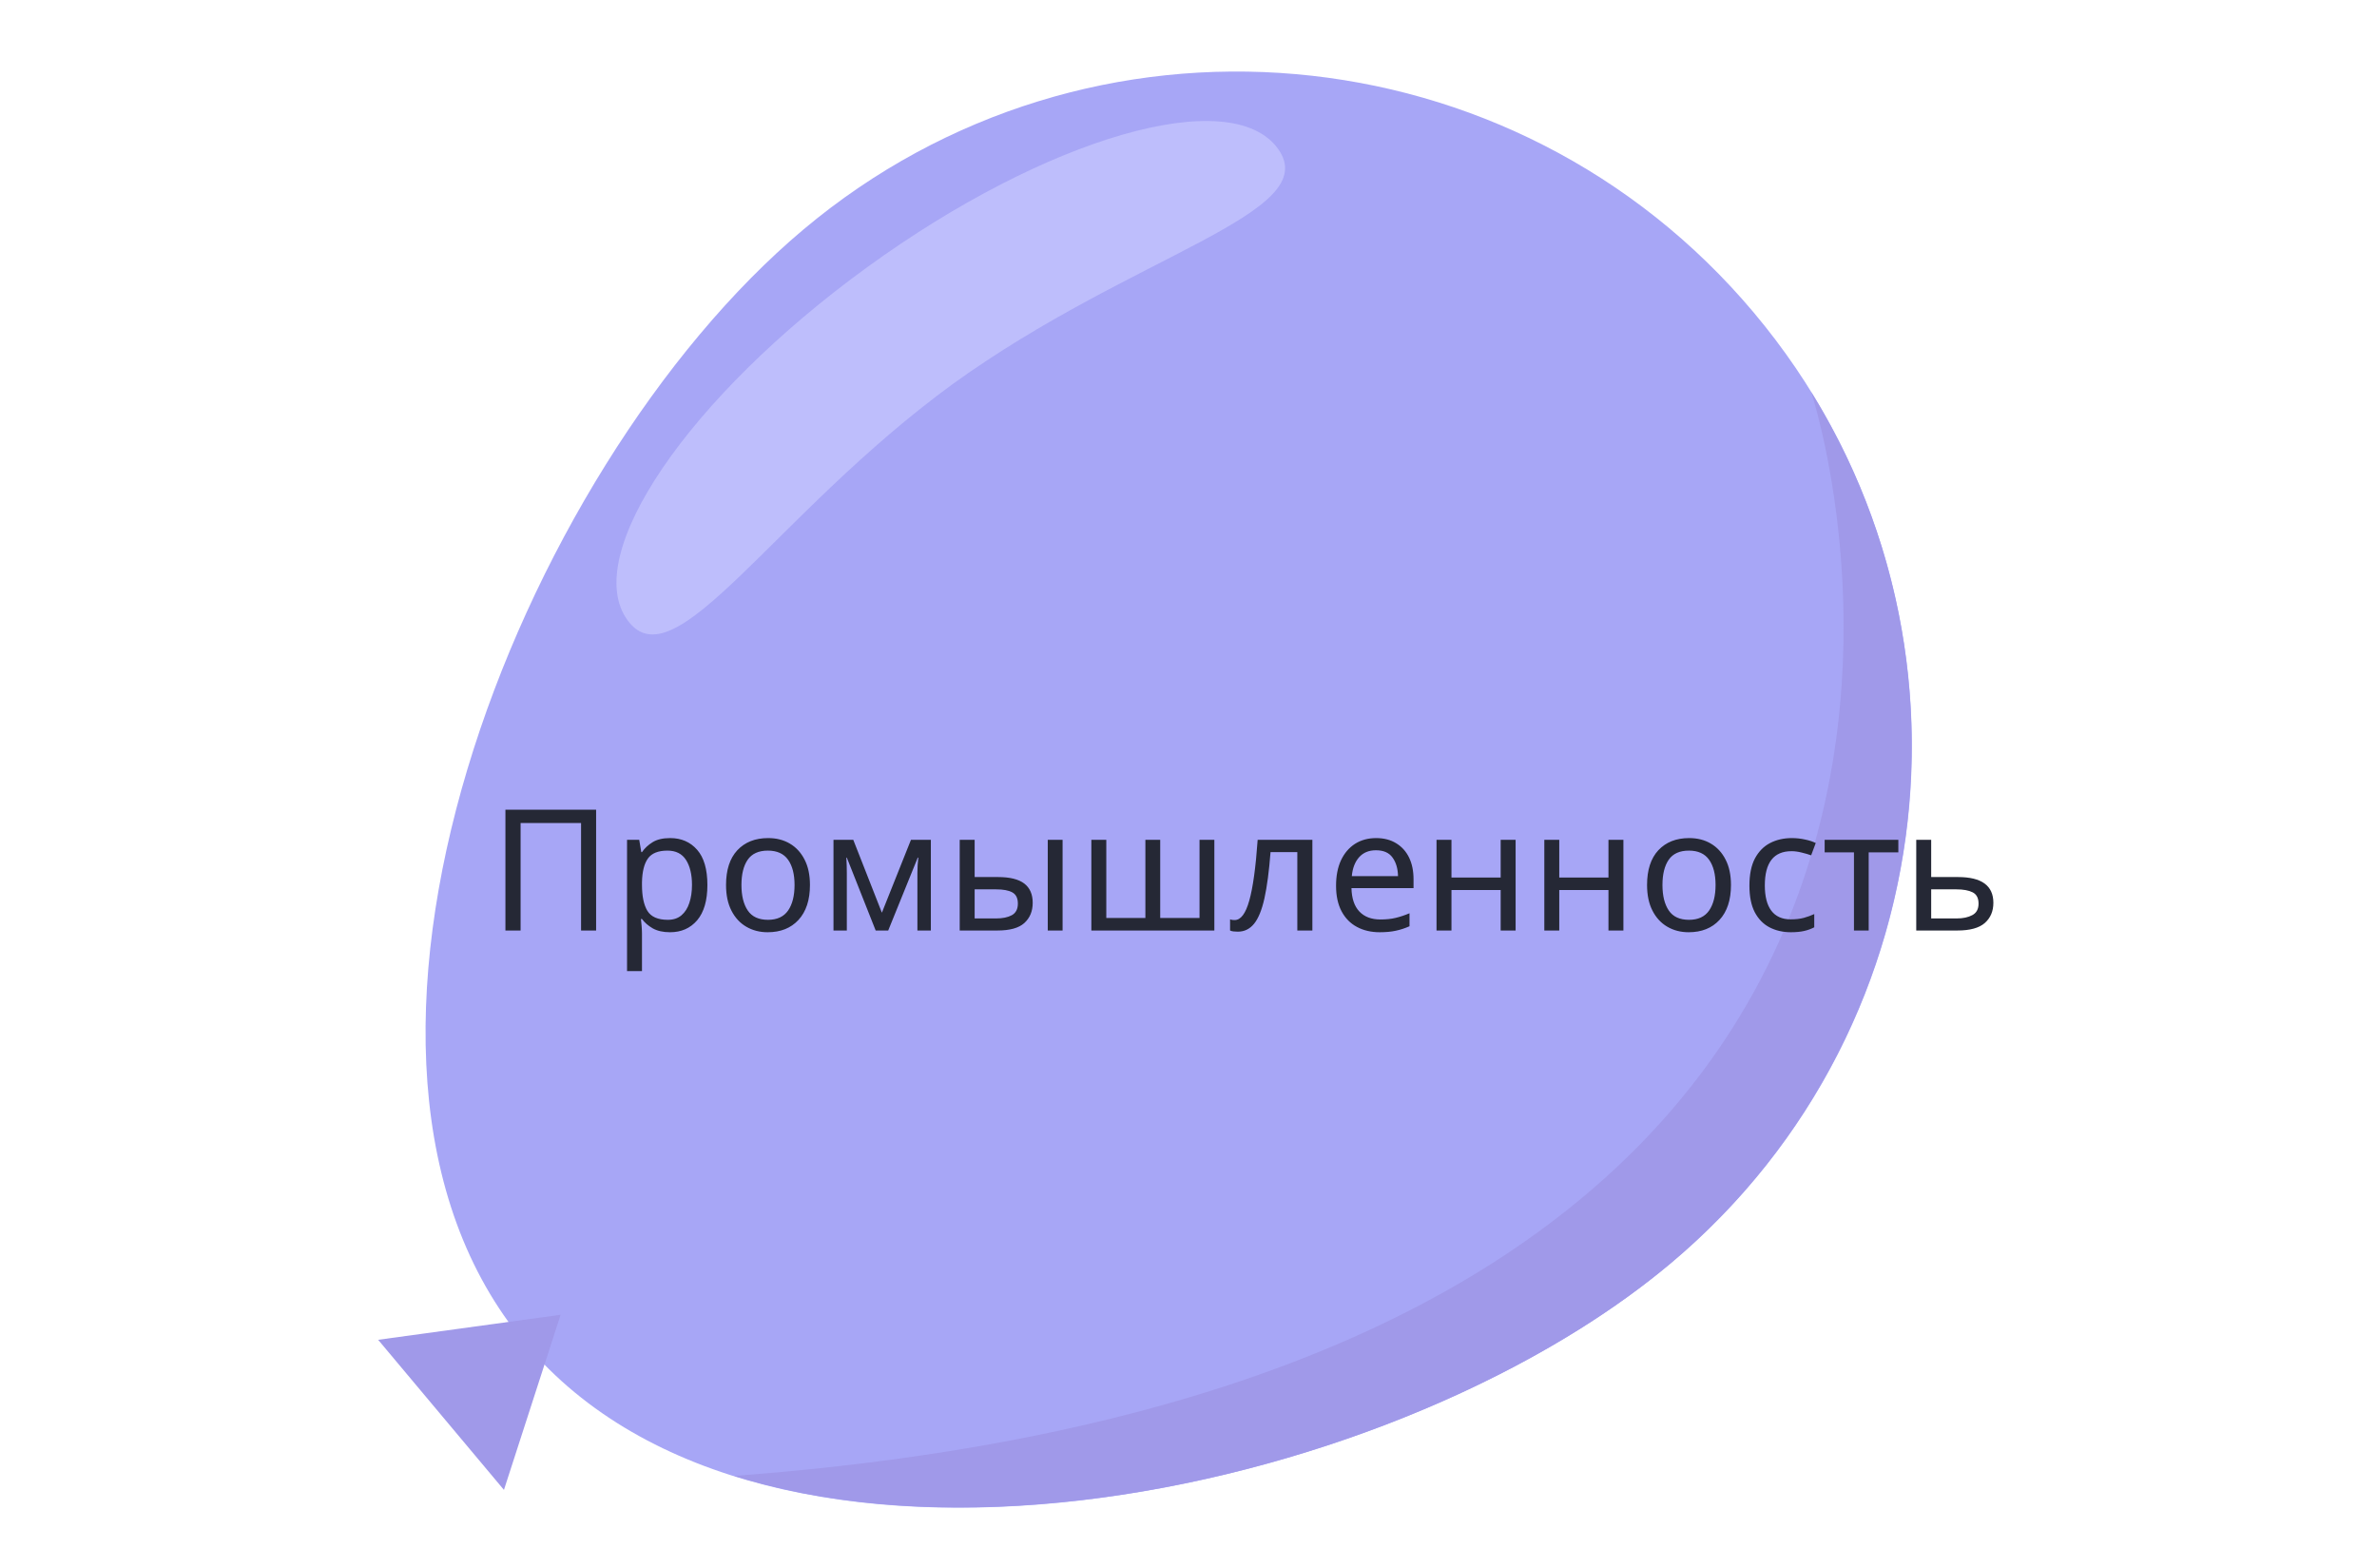
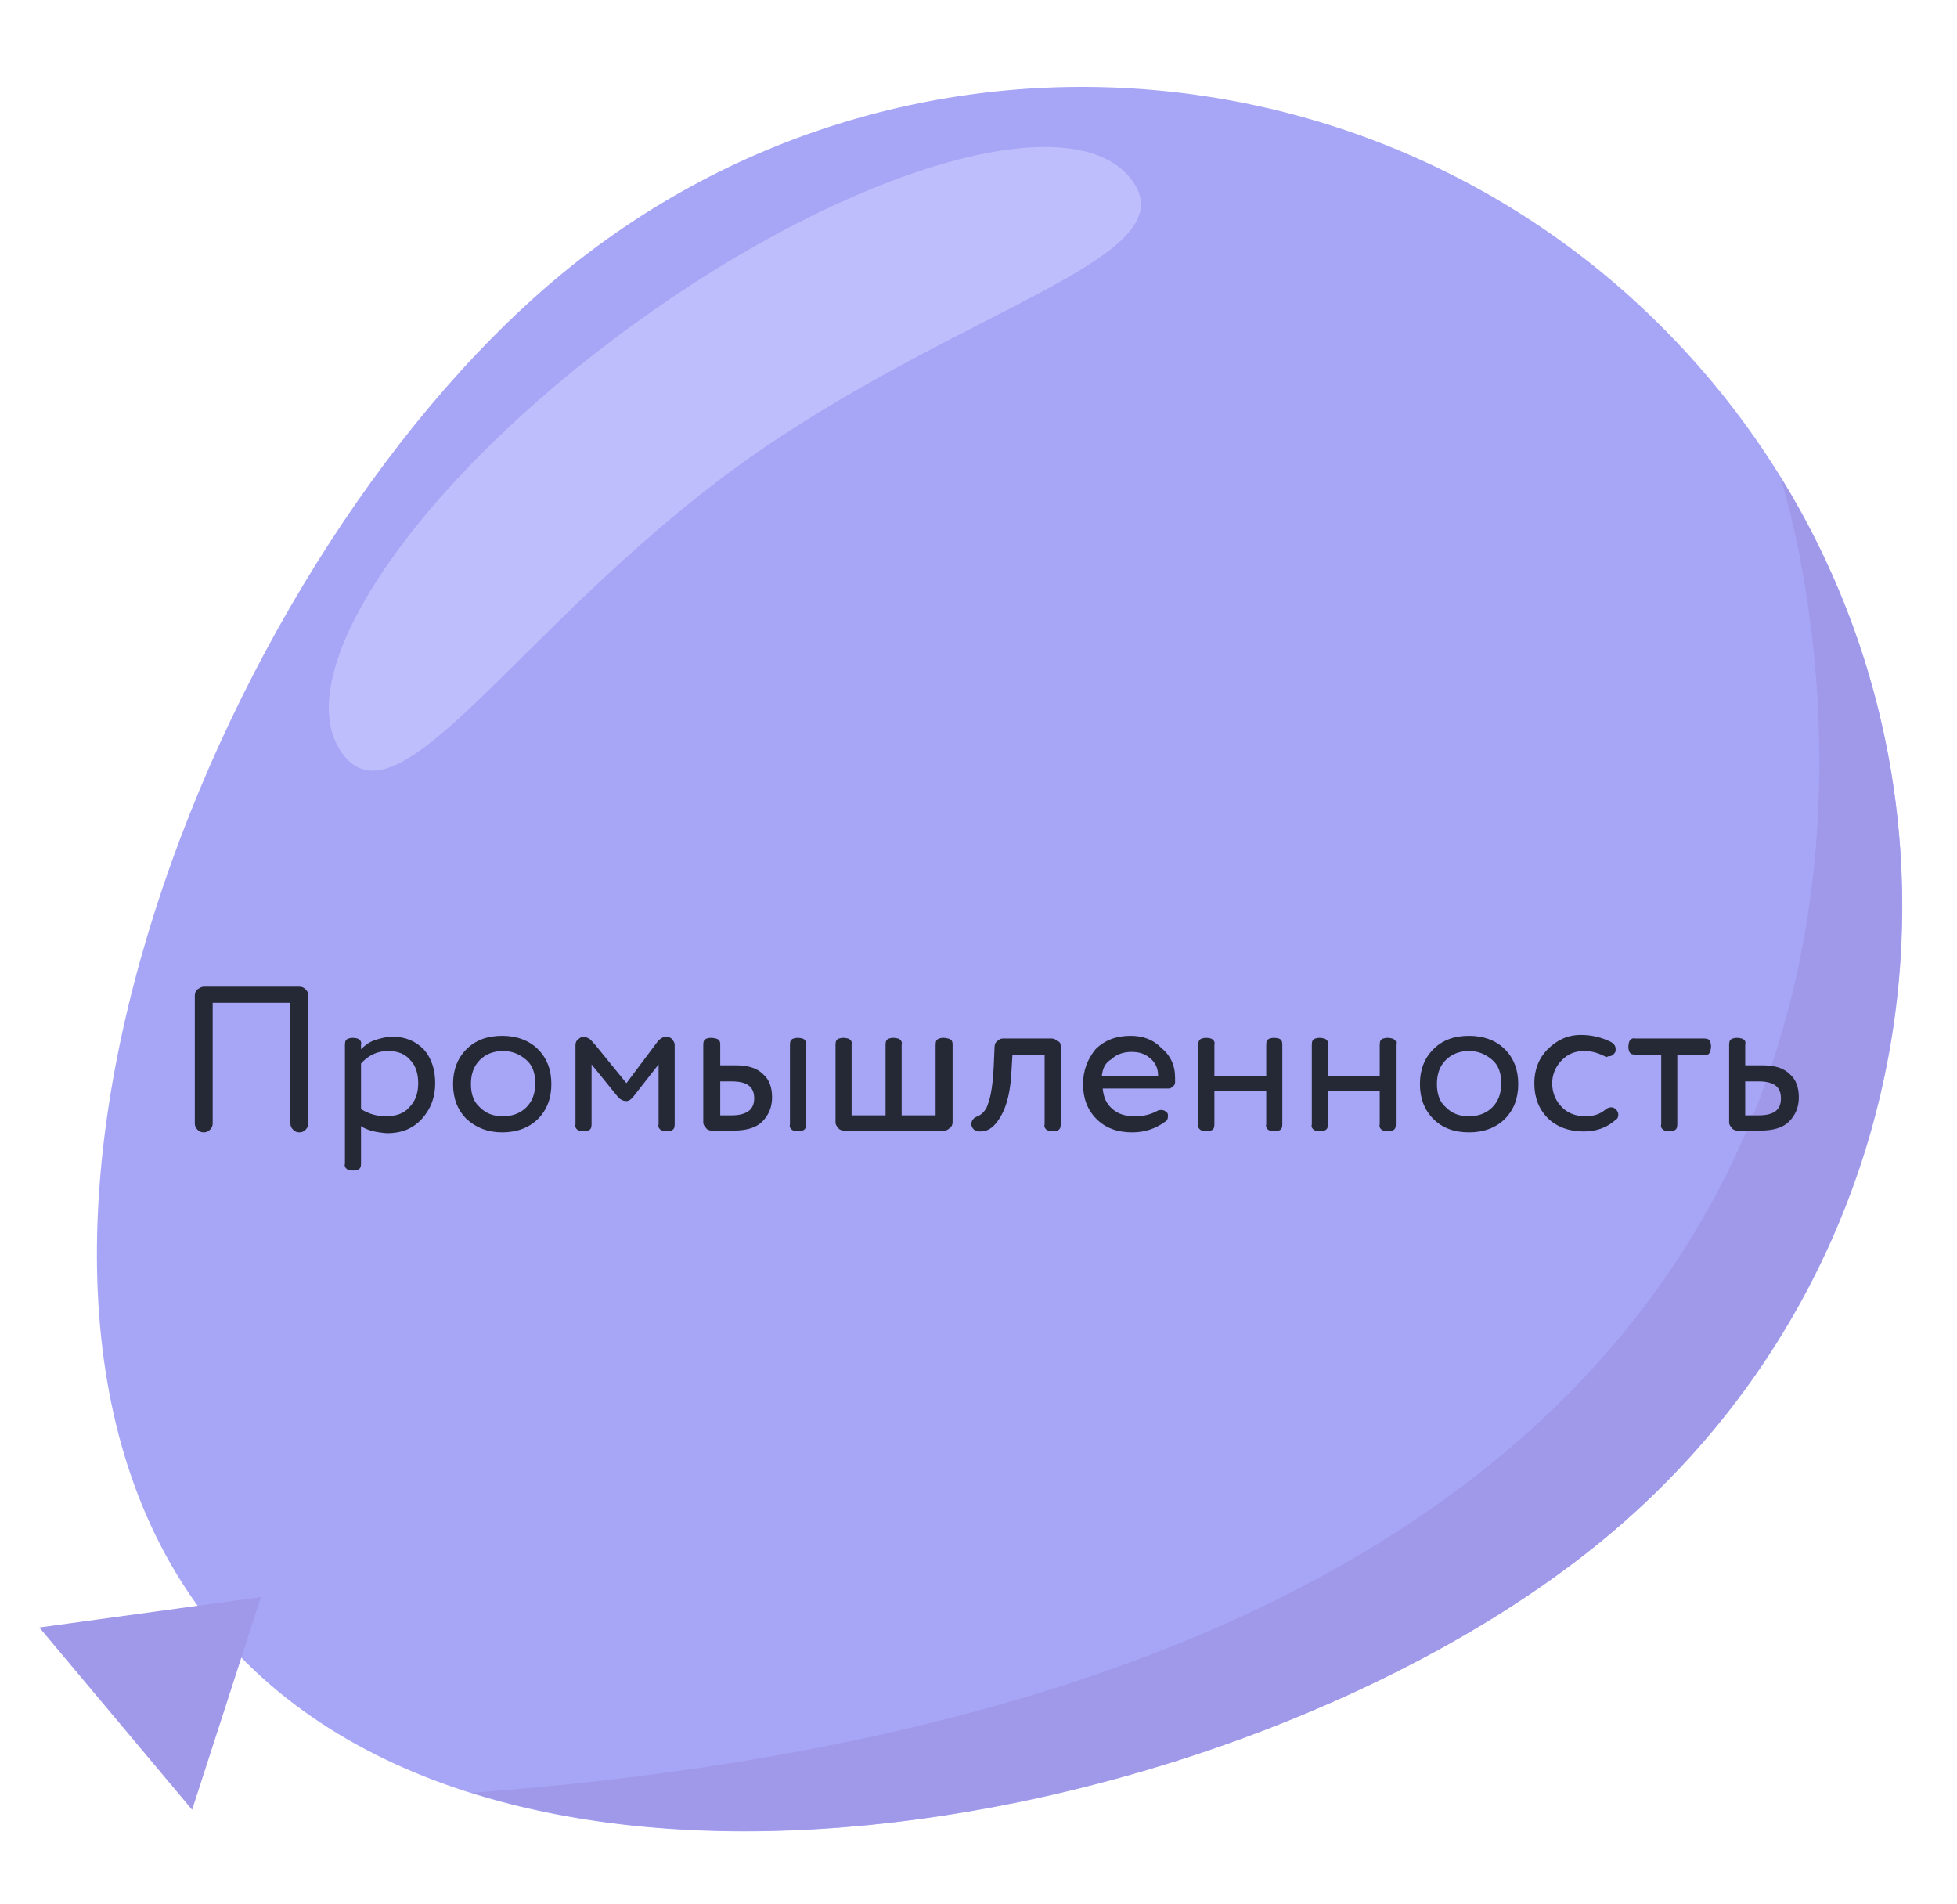
- <svg xmlns="http://www.w3.org/2000/svg" version="1.1" x="0px" y="0px" viewBox="0 0 323.1 213" enable-background="new 0 0 323.1 213" xml:space="preserve">
+ <svg xmlns="http://www.w3.org/2000/svg" version="1.1" id="Слой_1" x="0px" y="0px" viewBox="0 0 219 213" style="enable-background:new 0 0 219 213;" xml:space="preserve">
+   <style type="text/css">
+ 	.st0{fill:#A7A6F6;}
+ 	.st1{fill:#A099E9;}
+ 	.st2{fill:none;}
+ 	.st3{enable-background:new    ;}
+ 	.st4{fill:#252835;}
+ 	.st5{fill:#BEBEFC;}
+ </style>
  <g id="Sky">
</g>
  <g id="Clouds">
</g>
  <g id="Button">
</g>
  <g id="B_1">
-     <path fill="#A7A6F6" d="M227.1,171.7c-38.8,32.6-123.1,49.7-155.7,10.9s-1-118.8,37.8-151.4s96.6-27.5,129.2,11.3   S265.9,139.2,227.1,171.7z" />
-     <polygon fill="#A099E9" points="76.2,178.7 51.4,182.1 68.5,202.5  " />
-     <path fill="#A099E9" d="M227.1,171.7c35.3-29.7,42.7-80.3,19.1-118.4l0,0c0,0,44,133.1-146.4,147.3C139.3,213,197,197,227.1,171.7z   " />
+     <path class="st0" d="M180.1,171.7C141.3,204.3,57,221.4,24.4,182.6s-1-118.8,37.8-151.4s96.6-27.5,129.2,11.3   S218.9,139.2,180.1,171.7z" />
+     <polygon class="st1" points="29.2,178.7 4.4,182.1 21.5,202.5  " />
+     <path class="st1" d="M180.1,171.7c35.3-29.7,42.7-80.3,19.1-118.4l0,0c0,0,44,133.1-146.4,147.3C92.3,213,150,197,180.1,171.7z" />
    <g>
-       <rect x="66.5" y="110.4" fill="none" width="183.8" height="30.9" />
-       <text transform="matrix(1 0 0 1 66.4665 126.4715)" fill="#252835" font-family="'CirceRounded-Regular'" font-size="23">Промышленность</text>
+       <rect x="19.5" y="110.4" class="st2" width="183.8" height="30.9" />
+       <g class="st3">
+         <path class="st4" d="M22.8,110.4h10.7c0.3,0,0.5,0.1,0.7,0.3s0.3,0.4,0.3,0.7v14.3c0,0.3-0.1,0.5-0.3,0.7s-0.4,0.3-0.7,0.3     c-0.3,0-0.5-0.1-0.7-0.3c-0.2-0.2-0.3-0.4-0.3-0.7v-13.5h-8.7v13.5c0,0.3-0.1,0.5-0.3,0.7c-0.2,0.2-0.4,0.3-0.7,0.3     c-0.3,0-0.5-0.1-0.7-0.3c-0.2-0.2-0.3-0.4-0.3-0.7v-14.3c0-0.3,0.1-0.5,0.3-0.7C22.4,110.5,22.6,110.4,22.8,110.4z" />
+         <path class="st4" d="M40.4,126v4.2c0,0.4-0.1,0.6-0.4,0.7c-0.3,0.1-0.6,0.1-1,0c-0.3-0.1-0.5-0.4-0.4-0.7v-13.3     c0-0.4,0.1-0.6,0.4-0.7c0.3-0.1,0.6-0.1,1,0c0.3,0.1,0.5,0.4,0.4,0.7v0.5c0.4-0.4,0.9-0.8,1.5-1s1.3-0.4,2-0.4     c1.5,0,2.6,0.5,3.5,1.4c0.9,1,1.3,2.3,1.3,3.8c0,1.6-0.5,2.9-1.5,4c-1,1.1-2.3,1.6-3.9,1.6C42.1,126.7,41.1,126.5,40.4,126z      M40.4,119v5.1c0.8,0.5,1.7,0.8,2.8,0.8c1.1,0,2-0.3,2.6-1c0.7-0.7,1-1.6,1-2.7c0-1.1-0.3-2-0.9-2.6c-0.6-0.7-1.4-1-2.5-1     C42.2,117.6,41.2,118.1,40.4,119z" />
+         <path class="st4" d="M52.2,125.2c-1-1-1.5-2.3-1.5-3.9s0.5-2.9,1.5-3.9c1-1,2.3-1.5,4-1.5c1.6,0,3,0.5,4,1.5c1,1,1.5,2.3,1.5,3.9     c0,1.6-0.5,2.9-1.5,3.9c-1,1-2.4,1.5-4,1.5S53.3,126.2,52.2,125.2z M52.7,121.3c0,1.1,0.3,2,1,2.6c0.7,0.7,1.5,1,2.6,1     c1,0,1.9-0.3,2.6-1c0.7-0.7,1-1.6,1-2.7c0-1.1-0.3-2-1-2.6s-1.5-1-2.6-1c-1,0-1.9,0.3-2.6,1C53,119.3,52.7,120.2,52.7,121.3z" />
+         <path class="st4" d="M69.2,122.8l-3-3.7v6.7c0,0.4-0.1,0.6-0.4,0.7c-0.3,0.1-0.6,0.1-1,0c-0.3-0.1-0.5-0.4-0.4-0.7v-8.9     c0-0.2,0.1-0.5,0.3-0.6c0.2-0.2,0.4-0.3,0.6-0.3c0.2,0,0.4,0.1,0.6,0.2c0.2,0.1,0.4,0.4,0.7,0.7l3.5,4.3l3.3-4.4     c0.4-0.6,0.8-0.8,1.2-0.8c0.2,0,0.5,0.1,0.6,0.3c0.2,0.2,0.3,0.4,0.3,0.6v8.9c0,0.4-0.1,0.6-0.4,0.7c-0.3,0.1-0.6,0.1-1,0     c-0.3-0.1-0.5-0.4-0.4-0.7v-6.7l-2.9,3.7c-0.2,0.2-0.4,0.4-0.7,0.4C69.7,123.2,69.4,123,69.2,122.8z" />
+         <path class="st4" d="M80.6,116.9v2.3h1.7c1.4,0,2.4,0.3,3.1,1c0.7,0.6,1,1.5,1,2.6c0,1.1-0.4,2-1.1,2.7c-0.7,0.7-1.8,1-3.2,1     h-2.5c-0.2,0-0.5-0.1-0.6-0.3c-0.2-0.2-0.3-0.4-0.3-0.6v-8.7c0-0.4,0.1-0.6,0.4-0.7c0.3-0.1,0.6-0.1,1,0     C80.5,116.3,80.6,116.5,80.6,116.9z M80.6,121v3.8h1.3c0.9,0,1.5-0.2,1.9-0.5c0.4-0.3,0.6-0.8,0.6-1.4c0-1.3-0.8-1.9-2.5-1.9     H80.6z M90.2,116.9v8.9c0,0.4-0.1,0.6-0.4,0.7c-0.3,0.1-0.6,0.1-1,0c-0.3-0.1-0.5-0.4-0.4-0.7v-8.9c0-0.4,0.1-0.6,0.4-0.7     c0.3-0.1,0.6-0.1,1,0C90.1,116.3,90.2,116.5,90.2,116.9z" />
+         <path class="st4" d="M106.6,116.9v8.7c0,0.2-0.1,0.5-0.3,0.6c-0.2,0.2-0.4,0.3-0.6,0.3H94.4c-0.2,0-0.5-0.1-0.6-0.3     c-0.2-0.2-0.3-0.4-0.3-0.6v-8.7c0-0.4,0.1-0.6,0.4-0.7c0.3-0.1,0.6-0.1,1,0c0.3,0.1,0.5,0.4,0.4,0.7v7.9h3.8v-7.9     c0-0.4,0.1-0.6,0.4-0.7c0.3-0.1,0.6-0.1,1,0c0.3,0.1,0.5,0.4,0.4,0.7v7.9h3.8v-7.9c0-0.4,0.1-0.6,0.4-0.7c0.3-0.1,0.6-0.1,1,0     C106.5,116.3,106.6,116.5,106.6,116.9z" />
+         <path class="st4" d="M118.7,117v8.8c0,0.4-0.1,0.6-0.4,0.7c-0.3,0.1-0.6,0.1-1,0c-0.3-0.1-0.5-0.4-0.4-0.7V118h-3.6l-0.1,1.7     c-0.1,2.3-0.5,4-1.2,5.2s-1.4,1.7-2.3,1.7c-0.3,0-0.5-0.1-0.7-0.2c-0.2-0.2-0.3-0.4-0.3-0.6c0-0.4,0.2-0.7,0.7-0.9     c0.5-0.2,1-0.7,1.2-1.5c0.3-0.8,0.5-2.1,0.6-4l0.1-2.3c0-0.2,0.1-0.5,0.3-0.6c0.2-0.2,0.4-0.3,0.6-0.3h5.5c0.2,0,0.5,0.1,0.6,0.3     C118.6,116.5,118.7,116.8,118.7,117z" />
+         <path class="st4" d="M131.5,120.6c0,0.3,0,0.4,0,0.5c0,0.2-0.1,0.4-0.3,0.5c-0.2,0.2-0.3,0.2-0.5,0.2h-7.3c0.1,1,0.4,1.7,1.1,2.3     c0.7,0.6,1.5,0.8,2.5,0.8c1,0,1.8-0.2,2.5-0.6c0.2-0.1,0.3-0.1,0.5-0.1c0.2,0,0.4,0.1,0.6,0.3c0.1,0.1,0.1,0.2,0.1,0.4     c0,0.3-0.1,0.5-0.3,0.6c-1.1,0.8-2.3,1.2-3.7,1.2c-1.7,0-3-0.5-4-1.5c-1-1-1.5-2.3-1.5-3.9c0-1.5,0.5-2.8,1.4-3.9     c1-1,2.3-1.5,3.9-1.5c1.4,0,2.5,0.4,3.4,1.3C131,118.1,131.5,119.2,131.5,120.6z M123.3,120.4h6.3c0-0.9-0.3-1.5-0.9-2     s-1.2-0.7-2.1-0.7c-0.9,0-1.7,0.3-2.2,0.8C123.7,118.9,123.4,119.5,123.3,120.4z" />
+         <path class="st4" d="M143.5,116.9v8.9c0,0.4-0.1,0.6-0.4,0.7c-0.3,0.1-0.6,0.1-1,0c-0.3-0.1-0.5-0.4-0.4-0.7v-3.7h-5.8v3.7     c0,0.4-0.1,0.6-0.4,0.7c-0.3,0.1-0.6,0.1-1,0c-0.3-0.1-0.5-0.4-0.4-0.7v-8.9c0-0.4,0.1-0.6,0.4-0.7c0.3-0.1,0.6-0.1,1,0     c0.3,0.1,0.5,0.4,0.4,0.7v3.5h5.8v-3.5c0-0.4,0.1-0.6,0.4-0.7c0.3-0.1,0.6-0.1,1,0C143.4,116.3,143.5,116.5,143.5,116.9z" />
+         <path class="st4" d="M156.2,116.9v8.9c0,0.4-0.1,0.6-0.4,0.7c-0.3,0.1-0.6,0.1-1,0c-0.3-0.1-0.5-0.4-0.4-0.7v-3.7h-5.8v3.7     c0,0.4-0.1,0.6-0.4,0.7c-0.3,0.1-0.6,0.1-1,0c-0.3-0.1-0.5-0.4-0.4-0.7v-8.9c0-0.4,0.1-0.6,0.4-0.7c0.3-0.1,0.6-0.1,1,0     c0.3,0.1,0.5,0.4,0.4,0.7v3.5h5.8v-3.5c0-0.4,0.1-0.6,0.4-0.7c0.3-0.1,0.6-0.1,1,0C156.1,116.3,156.3,116.5,156.2,116.9z" />
+         <path class="st4" d="M160.4,125.2c-1-1-1.5-2.3-1.5-3.9s0.5-2.9,1.5-3.9c1-1,2.3-1.5,4-1.5c1.6,0,3,0.5,4,1.5     c1,1,1.5,2.3,1.5,3.9c0,1.6-0.5,2.9-1.5,3.9c-1,1-2.4,1.5-4,1.5C162.7,126.7,161.4,126.2,160.4,125.2z M160.8,121.3     c0,1.1,0.3,2,1,2.6c0.7,0.7,1.5,1,2.6,1c1,0,1.9-0.3,2.6-1c0.7-0.7,1-1.6,1-2.7c0-1.1-0.3-2-1-2.6s-1.5-1-2.6-1     c-1,0-1.9,0.3-2.6,1S160.8,120.2,160.8,121.3z" />
+         <path class="st4" d="M179.6,118.2c-0.8-0.4-1.5-0.6-2.3-0.6c-1,0-1.8,0.3-2.5,1c-0.7,0.7-1.1,1.6-1.1,2.6c0,1.1,0.4,2,1.1,2.7     c0.7,0.7,1.6,1,2.6,1c0.9,0,1.6-0.2,2.2-0.7c0.2-0.2,0.5-0.3,0.7-0.3c0.2,0,0.4,0.1,0.5,0.2c0.2,0.2,0.3,0.4,0.3,0.6     c0,0.3-0.1,0.5-0.3,0.6c-1,0.9-2.2,1.3-3.6,1.3c-1.6,0-3-0.5-4-1.5c-1-1-1.5-2.3-1.5-3.9c0-1.5,0.5-2.8,1.5-3.8s2.2-1.6,3.7-1.6     c1.3,0,2.4,0.3,3.4,0.8c0.3,0.2,0.5,0.4,0.5,0.8c0,0.2,0,0.3-0.1,0.4c-0.2,0.3-0.4,0.4-0.8,0.4     C179.9,118.3,179.7,118.3,179.6,118.2z" />
+         <path class="st4" d="M187.7,118v7.8c0,0.4-0.1,0.6-0.4,0.7c-0.3,0.1-0.6,0.1-1,0c-0.3-0.1-0.5-0.4-0.4-0.7V118h-2.9     c-0.4,0-0.6-0.1-0.7-0.4c-0.1-0.3-0.1-0.6,0-1c0.1-0.3,0.4-0.5,0.7-0.4h7.7c0.4,0,0.6,0.1,0.7,0.4s0.1,0.6,0,1s-0.4,0.5-0.7,0.4     H187.7z" />
+         <path class="st4" d="M195.3,116.9v2.3h1.9c1.4,0,2.4,0.3,3.1,1c0.7,0.6,1,1.5,1,2.6c0,1.1-0.4,2-1.1,2.7c-0.7,0.7-1.8,1-3.2,1     h-2.6c-0.2,0-0.5-0.1-0.6-0.3c-0.2-0.2-0.3-0.4-0.3-0.6v-8.7c0-0.4,0.1-0.6,0.4-0.7c0.3-0.1,0.6-0.1,1,0     C195.2,116.3,195.4,116.5,195.3,116.9z M195.3,121v3.8h1.5c1.7,0,2.5-0.6,2.5-1.9c0-1.3-0.8-1.9-2.5-1.9H195.3z" />
+       </g>
    </g>
-     <path fill="#BEBEFC" d="M129.5,52.2C105.1,70,91.7,93.1,85.3,84.3c-6.4-8.8,8.2-30.3,32.6-48s49.4-24.9,55.8-16.1   S154,34.5,129.5,52.2z" />
+     <path class="st5" d="M82.5,52.2C58.1,70,44.7,93.1,38.3,84.3c-6.4-8.8,8.2-30.3,32.6-48s49.4-24.9,55.8-16.1S107,34.5,82.5,52.2z" />
  </g>
  <g id="B2">
</g>
  <g id="B3">
</g>
  <g id="B4">
</g>
  <g id="B5">
</g>
  <g id="B6">
</g>
  <g id="B7">
</g>
  <g id="B8">
</g>
  <g id="B9">
</g>
  <g id="B10">
</g>
  <g id="B11">
</g>
  <g id="B12">
</g>
  <g id="B13">
</g>
  <g id="B14">
</g>
  <g id="B15">
</g>
  <g id="Head">
</g>
  <g id="B16">
</g>
  <g id="B17">
</g>
  <g id="B18">
</g>
  <g id="B19">
</g>
  <g id="B20">
</g>
  <g id="B21">
</g>
  <g id="B22">
</g>
  <g id="B23">
</g>
  <g id="B24">
</g>
  <g id="B25">
</g>
  <g id="B26">
</g>
  <g id="B27">
</g>
  <g id="B28">
</g>
  <g id="B29">
</g>
  <g id="B30">
</g>
  <g id="B31">
</g>
  <g id="B32">
</g>
  <g id="B33">
</g>
</svg>
